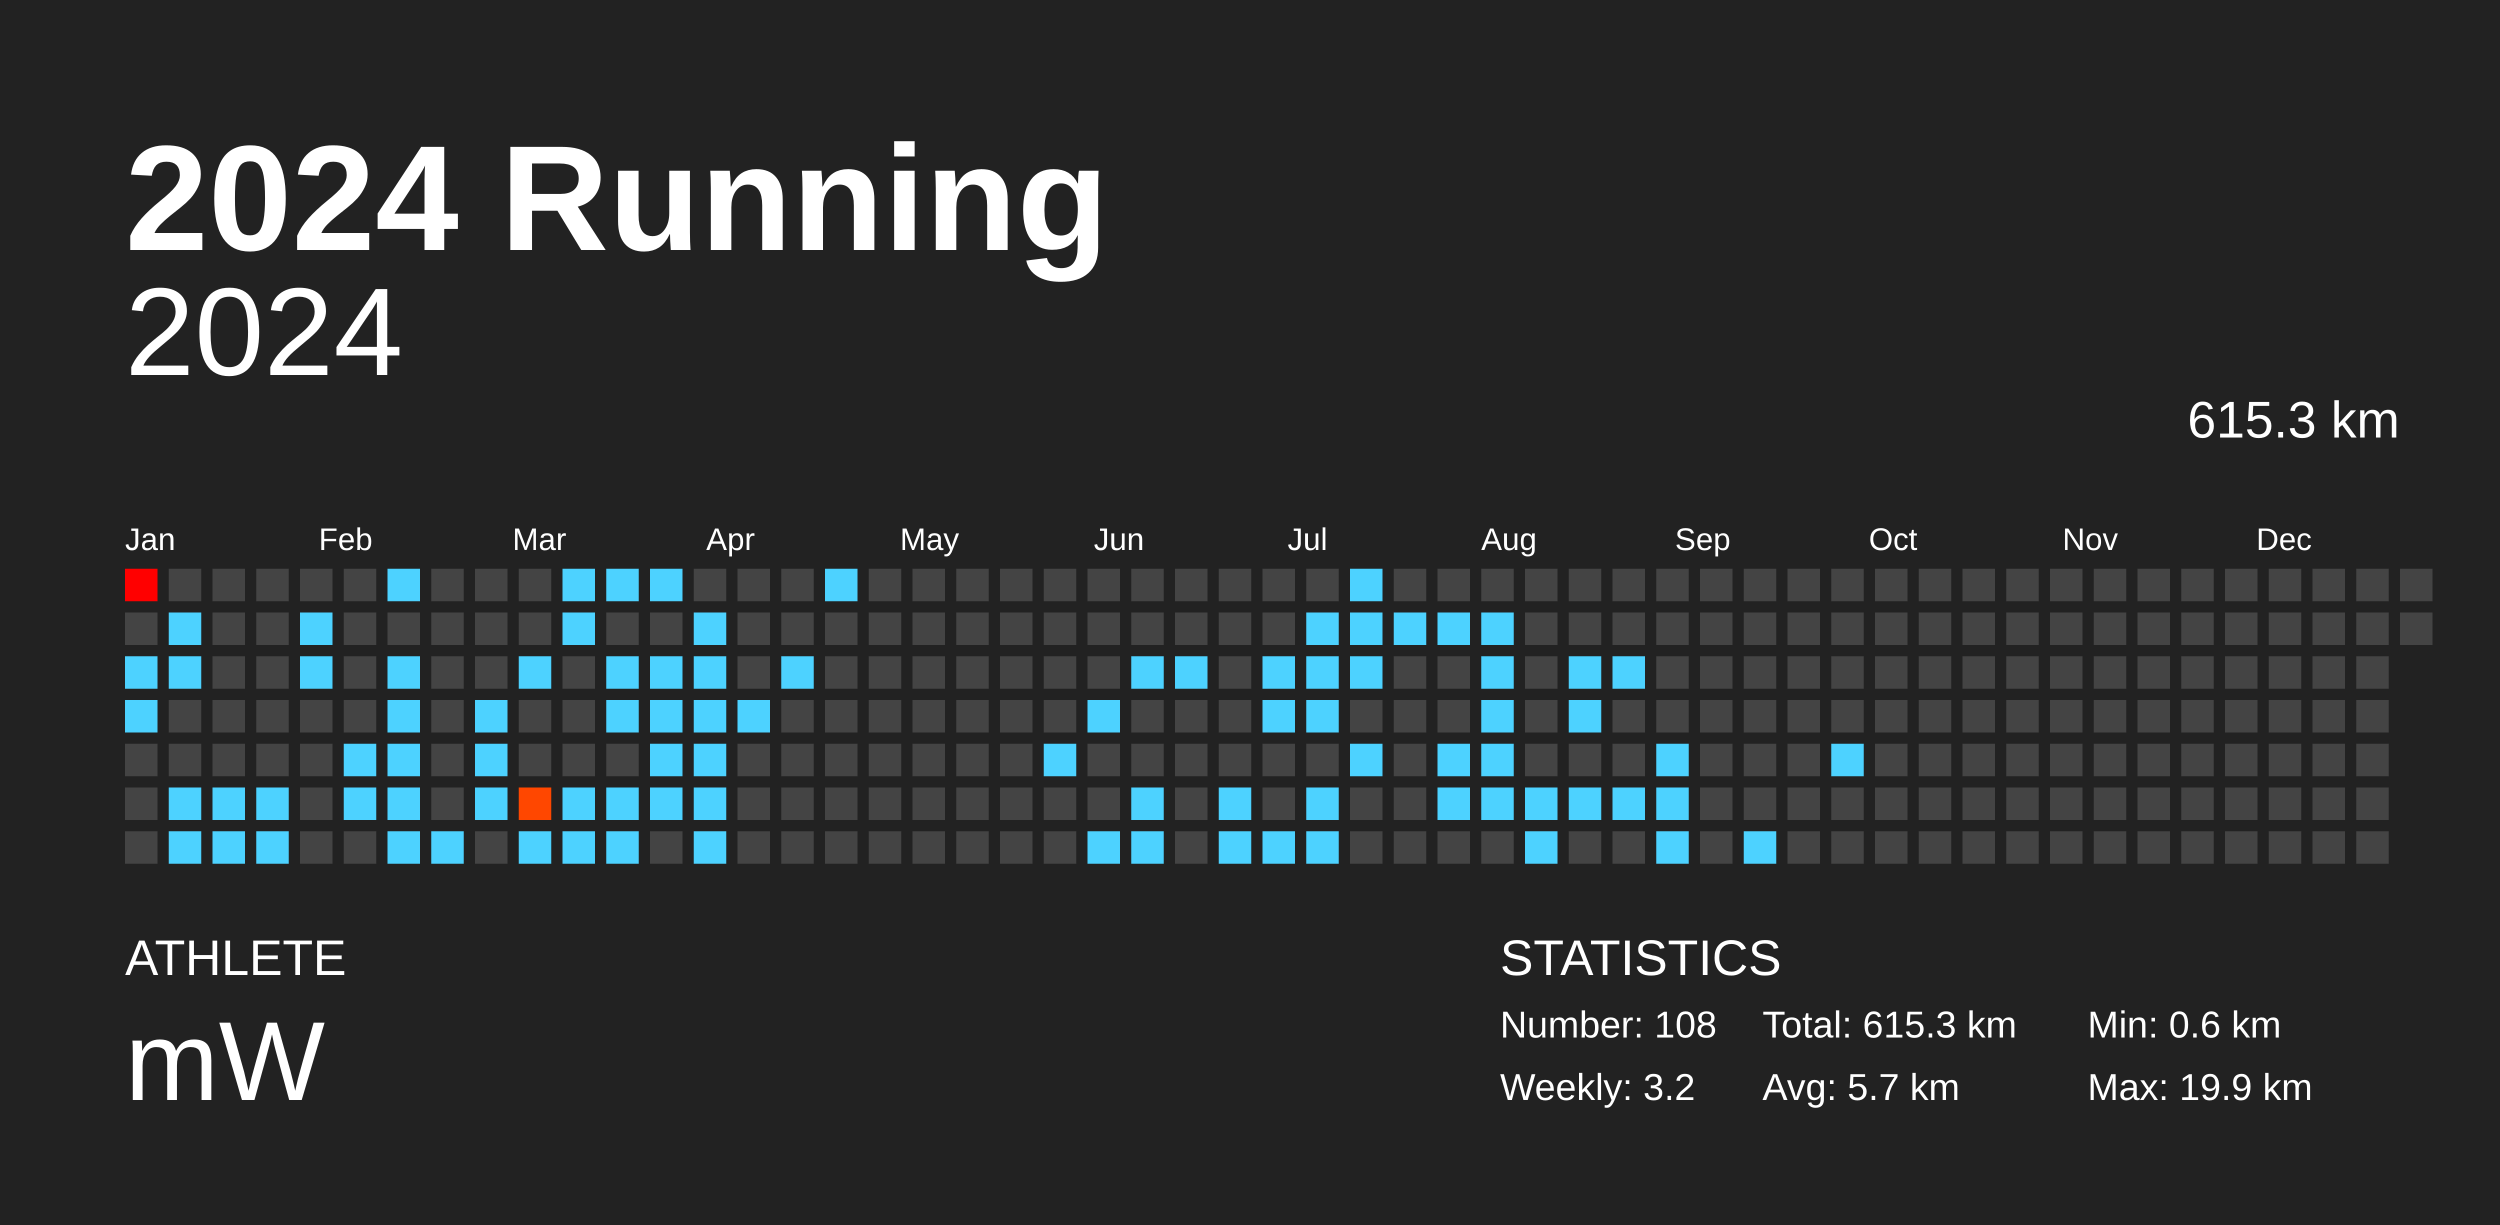
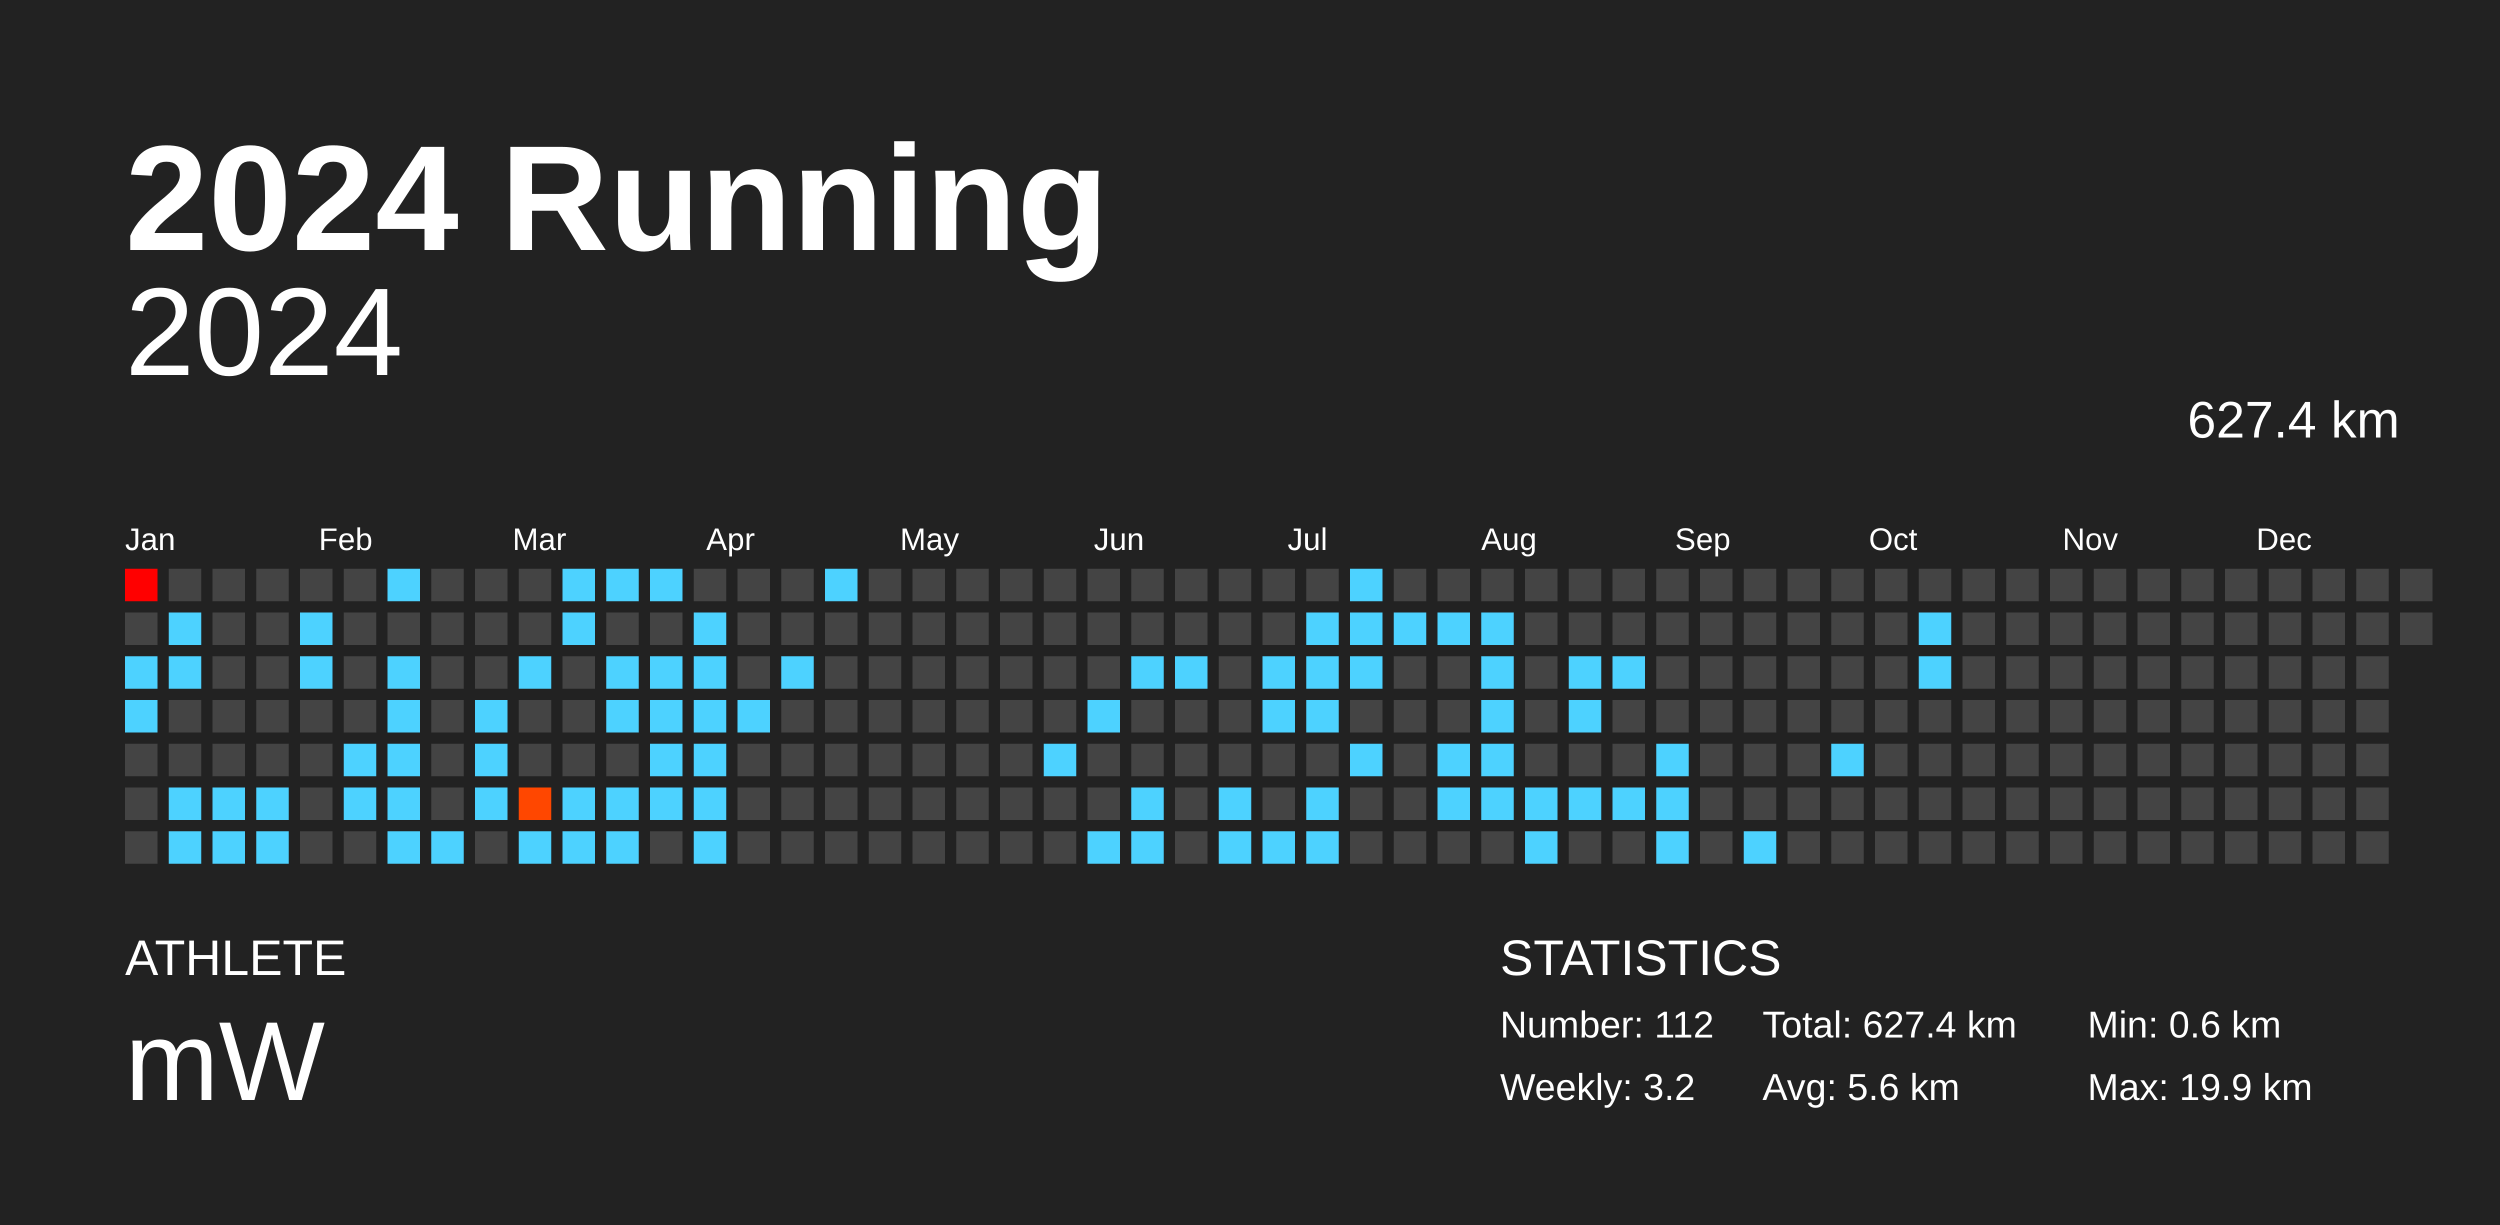
<svg xmlns="http://www.w3.org/2000/svg" baseProfile="full" height="98mm" version="1.1" viewBox="0,0,200,98" width="200mm">
  <defs />
  <rect fill="#222222" height="98" width="200" x="0" y="0" />
  <text fill="#FFFFFF" style="font-size:12px; font-family:Arial; font-weight:bold;" x="10" y="20">2024 Running</text>
  <text fill="#FFFFFF" style="font-size:4px; font-family:Arial" x="10" y="78">ATHLETE</text>
  <text fill="#FFFFFF" style="font-size:9px; font-family:Arial" x="10" y="88">mW</text>
  <text fill="#FFFFFF" style="font-size:4px; font-family:Arial" x="120" y="78">STATISTICS</text>
-   <text fill="#FFFFFF" style="font-size:3px; font-family:Arial" x="120" y="83">Number: 108</text>
+   <text fill="#FFFFFF" style="font-size:3px; font-family:Arial" x="120" y="83">Number: 112</text>
  <text fill="#FFFFFF" style="font-size:3px; font-family:Arial" x="120" y="88">Weekly: 3.2</text>
-   <text fill="#FFFFFF" style="font-size:3px; font-family:Arial" x="141" y="83">Total: 615.3 km</text>
-   <text fill="#FFFFFF" style="font-size:3px; font-family:Arial" x="141" y="88">Avg: 5.7 km</text>
+   <text fill="#FFFFFF" style="font-size:3px; font-family:Arial" x="141" y="83">Total: 627.4 km</text>
+   <text fill="#FFFFFF" style="font-size:3px; font-family:Arial" x="141" y="88">Avg: 5.6 km</text>
  <text fill="#FFFFFF" style="font-size:3px; font-family:Arial" x="167" y="83">Min: 0.6 km</text>
  <text fill="#FFFFFF" style="font-size:3px; font-family:Arial" x="167" y="88">Max: 19.9 km</text>
  <text alignment-baseline="hanging" fill="#FFFFFF" style="font-size:10.0px; font-family:Arial;" x="10" y="30">2024</text>
-   <text alignment-baseline="hanging" fill="#FFFFFF" style="font-size:4.125px; font-family:Arial;" x="175" y="35">615.3 km</text>
+   <text alignment-baseline="hanging" fill="#FFFFFF" style="font-size:4.125px; font-family:Arial;" x="175" y="35">627.4 km</text>
  <text fill="#FFFFFF" style="font-size:2.5px; font-family:Arial" x="10.0" y="44">Jan</text>
  <text fill="#FFFFFF" style="font-size:2.5px; font-family:Arial" x="25.5" y="44">Feb</text>
  <text fill="#FFFFFF" style="font-size:2.5px; font-family:Arial" x="41.0" y="44">Mar</text>
  <text fill="#FFFFFF" style="font-size:2.5px; font-family:Arial" x="56.5" y="44">Apr</text>
  <text fill="#FFFFFF" style="font-size:2.5px; font-family:Arial" x="72.0" y="44">May</text>
  <text fill="#FFFFFF" style="font-size:2.5px; font-family:Arial" x="87.5" y="44">Jun</text>
  <text fill="#FFFFFF" style="font-size:2.5px; font-family:Arial" x="103.0" y="44">Jul</text>
  <text fill="#FFFFFF" style="font-size:2.5px; font-family:Arial" x="118.5" y="44">Aug</text>
  <text fill="#FFFFFF" style="font-size:2.5px; font-family:Arial" x="134.0" y="44">Sep</text>
  <text fill="#FFFFFF" style="font-size:2.5px; font-family:Arial" x="149.5" y="44">Oct</text>
  <text fill="#FFFFFF" style="font-size:2.5px; font-family:Arial" x="165.0" y="44">Nov</text>
  <text fill="#FFFFFF" style="font-size:2.5px; font-family:Arial" x="180.5" y="44">Dec</text>
  <rect fill="red" height="2.6" width="2.6" x="10.0" y="45.5" />
  <rect fill="#444444" height="2.6" width="2.6" x="10.0" y="49.0" />
  <rect fill="#4dd2ff" height="2.6" width="2.6" x="10.0" y="52.5" />
  <rect fill="#4dd2ff" height="2.6" width="2.6" x="10.0" y="56.0" />
  <rect fill="#444444" height="2.6" width="2.6" x="10.0" y="59.5" />
  <rect fill="#444444" height="2.6" width="2.6" x="10.0" y="63.0" />
  <rect fill="#444444" height="2.6" width="2.6" x="10.0" y="66.5" />
  <rect fill="#444444" height="2.6" width="2.6" x="13.5" y="45.5" />
  <rect fill="#4dd2ff" height="2.6" width="2.6" x="13.5" y="49.0" />
  <rect fill="#4dd2ff" height="2.6" width="2.6" x="13.5" y="52.5" />
  <rect fill="#444444" height="2.6" width="2.6" x="13.5" y="56.0" />
  <rect fill="#444444" height="2.6" width="2.6" x="13.5" y="59.5" />
  <rect fill="#4dd2ff" height="2.6" width="2.6" x="13.5" y="63.0" />
  <rect fill="#4dd2ff" height="2.6" width="2.6" x="13.5" y="66.5" />
  <rect fill="#444444" height="2.6" width="2.6" x="17.0" y="45.5" />
  <rect fill="#444444" height="2.6" width="2.6" x="17.0" y="49.0" />
  <rect fill="#444444" height="2.6" width="2.6" x="17.0" y="52.5" />
  <rect fill="#444444" height="2.6" width="2.6" x="17.0" y="56.0" />
  <rect fill="#444444" height="2.6" width="2.6" x="17.0" y="59.5" />
  <rect fill="#4dd2ff" height="2.6" width="2.6" x="17.0" y="63.0" />
  <rect fill="#4dd2ff" height="2.6" width="2.6" x="17.0" y="66.5" />
  <rect fill="#444444" height="2.6" width="2.6" x="20.5" y="45.5" />
  <rect fill="#444444" height="2.6" width="2.6" x="20.5" y="49.0" />
  <rect fill="#444444" height="2.6" width="2.6" x="20.5" y="52.5" />
  <rect fill="#444444" height="2.6" width="2.6" x="20.5" y="56.0" />
  <rect fill="#444444" height="2.6" width="2.6" x="20.5" y="59.5" />
  <rect fill="#4dd2ff" height="2.6" width="2.6" x="20.5" y="63.0" />
  <rect fill="#4dd2ff" height="2.6" width="2.6" x="20.5" y="66.5" />
  <rect fill="#444444" height="2.6" width="2.6" x="24.0" y="45.5" />
  <rect fill="#4dd2ff" height="2.6" width="2.6" x="24.0" y="49.0" />
  <rect fill="#4dd2ff" height="2.6" width="2.6" x="24.0" y="52.5" />
  <rect fill="#444444" height="2.6" width="2.6" x="24.0" y="56.0" />
  <rect fill="#444444" height="2.6" width="2.6" x="24.0" y="59.5" />
  <rect fill="#444444" height="2.6" width="2.6" x="24.0" y="63.0" />
  <rect fill="#444444" height="2.6" width="2.6" x="24.0" y="66.5" />
  <rect fill="#444444" height="2.6" width="2.6" x="27.5" y="45.5" />
  <rect fill="#444444" height="2.6" width="2.6" x="27.5" y="49.0" />
  <rect fill="#444444" height="2.6" width="2.6" x="27.5" y="52.5" />
  <rect fill="#444444" height="2.6" width="2.6" x="27.5" y="56.0" />
  <rect fill="#4dd2ff" height="2.6" width="2.6" x="27.5" y="59.5" />
  <rect fill="#4dd2ff" height="2.6" width="2.6" x="27.5" y="63.0" />
  <rect fill="#444444" height="2.6" width="2.6" x="27.5" y="66.5" />
  <rect fill="#4dd2ff" height="2.6" width="2.6" x="31.0" y="45.5" />
  <rect fill="#444444" height="2.6" width="2.6" x="31.0" y="49.0" />
  <rect fill="#4dd2ff" height="2.6" width="2.6" x="31.0" y="52.5" />
  <rect fill="#4dd2ff" height="2.6" width="2.6" x="31.0" y="56.0" />
  <rect fill="#4dd2ff" height="2.6" width="2.6" x="31.0" y="59.5" />
  <rect fill="#4dd2ff" height="2.6" width="2.6" x="31.0" y="63.0" />
  <rect fill="#4dd2ff" height="2.6" width="2.6" x="31.0" y="66.5" />
  <rect fill="#444444" height="2.6" width="2.6" x="34.5" y="45.5" />
  <rect fill="#444444" height="2.6" width="2.6" x="34.5" y="49.0" />
  <rect fill="#444444" height="2.6" width="2.6" x="34.5" y="52.5" />
  <rect fill="#444444" height="2.6" width="2.6" x="34.5" y="56.0" />
  <rect fill="#444444" height="2.6" width="2.6" x="34.5" y="59.5" />
  <rect fill="#444444" height="2.6" width="2.6" x="34.5" y="63.0" />
  <rect fill="#4dd2ff" height="2.6" width="2.6" x="34.5" y="66.5" />
  <rect fill="#444444" height="2.6" width="2.6" x="38.0" y="45.5" />
  <rect fill="#444444" height="2.6" width="2.6" x="38.0" y="49.0" />
  <rect fill="#444444" height="2.6" width="2.6" x="38.0" y="52.5" />
  <rect fill="#4dd2ff" height="2.6" width="2.6" x="38.0" y="56.0" />
  <rect fill="#4dd2ff" height="2.6" width="2.6" x="38.0" y="59.5" />
  <rect fill="#4dd2ff" height="2.6" width="2.6" x="38.0" y="63.0" />
  <rect fill="#444444" height="2.6" width="2.6" x="38.0" y="66.5" />
  <rect fill="#444444" height="2.6" width="2.6" x="41.5" y="45.5" />
  <rect fill="#444444" height="2.6" width="2.6" x="41.5" y="49.0" />
  <rect fill="#4dd2ff" height="2.6" width="2.6" x="41.5" y="52.5" />
  <rect fill="#444444" height="2.6" width="2.6" x="41.5" y="56.0" />
  <rect fill="#444444" height="2.6" width="2.6" x="41.5" y="59.5" />
  <rect fill="#ff4700" height="2.6" width="2.6" x="41.5" y="63.0" />
  <rect fill="#4dd2ff" height="2.6" width="2.6" x="41.5" y="66.5" />
  <rect fill="#4dd2ff" height="2.6" width="2.6" x="45.0" y="45.5" />
  <rect fill="#4dd2ff" height="2.6" width="2.6" x="45.0" y="49.0" />
  <rect fill="#444444" height="2.6" width="2.6" x="45.0" y="52.5" />
  <rect fill="#444444" height="2.6" width="2.6" x="45.0" y="56.0" />
  <rect fill="#444444" height="2.6" width="2.6" x="45.0" y="59.5" />
  <rect fill="#4dd2ff" height="2.6" width="2.6" x="45.0" y="63.0" />
  <rect fill="#4dd2ff" height="2.6" width="2.6" x="45.0" y="66.5" />
  <rect fill="#4dd2ff" height="2.6" width="2.6" x="48.5" y="45.5" />
  <rect fill="#444444" height="2.6" width="2.6" x="48.5" y="49.0" />
  <rect fill="#4dd2ff" height="2.6" width="2.6" x="48.5" y="52.5" />
  <rect fill="#4dd2ff" height="2.6" width="2.6" x="48.5" y="56.0" />
  <rect fill="#444444" height="2.6" width="2.6" x="48.5" y="59.5" />
  <rect fill="#4dd2ff" height="2.6" width="2.6" x="48.5" y="63.0" />
  <rect fill="#4dd2ff" height="2.6" width="2.6" x="48.5" y="66.5" />
  <rect fill="#4dd2ff" height="2.6" width="2.6" x="52.0" y="45.5" />
  <rect fill="#444444" height="2.6" width="2.6" x="52.0" y="49.0" />
  <rect fill="#4dd2ff" height="2.6" width="2.6" x="52.0" y="52.5" />
  <rect fill="#4dd2ff" height="2.6" width="2.6" x="52.0" y="56.0" />
  <rect fill="#4dd2ff" height="2.6" width="2.6" x="52.0" y="59.5" />
  <rect fill="#4dd2ff" height="2.6" width="2.6" x="52.0" y="63.0" />
  <rect fill="#444444" height="2.6" width="2.6" x="52.0" y="66.5" />
  <rect fill="#444444" height="2.6" width="2.6" x="55.5" y="45.5" />
  <rect fill="#4dd2ff" height="2.6" width="2.6" x="55.5" y="49.0" />
  <rect fill="#4dd2ff" height="2.6" width="2.6" x="55.5" y="52.5" />
  <rect fill="#4dd2ff" height="2.6" width="2.6" x="55.5" y="56.0" />
  <rect fill="#4dd2ff" height="2.6" width="2.6" x="55.5" y="59.5" />
  <rect fill="#4dd2ff" height="2.6" width="2.6" x="55.5" y="63.0" />
  <rect fill="#4dd2ff" height="2.6" width="2.6" x="55.5" y="66.5" />
  <rect fill="#444444" height="2.6" width="2.6" x="59.0" y="45.5" />
  <rect fill="#444444" height="2.6" width="2.6" x="59.0" y="49.0" />
  <rect fill="#444444" height="2.6" width="2.6" x="59.0" y="52.5" />
  <rect fill="#4dd2ff" height="2.6" width="2.6" x="59.0" y="56.0" />
  <rect fill="#444444" height="2.6" width="2.6" x="59.0" y="59.5" />
  <rect fill="#444444" height="2.6" width="2.6" x="59.0" y="63.0" />
  <rect fill="#444444" height="2.6" width="2.6" x="59.0" y="66.5" />
  <rect fill="#444444" height="2.6" width="2.6" x="62.5" y="45.5" />
  <rect fill="#444444" height="2.6" width="2.6" x="62.5" y="49.0" />
  <rect fill="#4dd2ff" height="2.6" width="2.6" x="62.5" y="52.5" />
  <rect fill="#444444" height="2.6" width="2.6" x="62.5" y="56.0" />
  <rect fill="#444444" height="2.6" width="2.6" x="62.5" y="59.5" />
  <rect fill="#444444" height="2.6" width="2.6" x="62.5" y="63.0" />
  <rect fill="#444444" height="2.6" width="2.6" x="62.5" y="66.5" />
  <rect fill="#4dd2ff" height="2.6" width="2.6" x="66.0" y="45.5" />
  <rect fill="#444444" height="2.6" width="2.6" x="66.0" y="49.0" />
  <rect fill="#444444" height="2.6" width="2.6" x="66.0" y="52.5" />
  <rect fill="#444444" height="2.6" width="2.6" x="66.0" y="56.0" />
  <rect fill="#444444" height="2.6" width="2.6" x="66.0" y="59.5" />
  <rect fill="#444444" height="2.6" width="2.6" x="66.0" y="63.0" />
  <rect fill="#444444" height="2.6" width="2.6" x="66.0" y="66.5" />
  <rect fill="#444444" height="2.6" width="2.6" x="69.5" y="45.5" />
  <rect fill="#444444" height="2.6" width="2.6" x="69.5" y="49.0" />
  <rect fill="#444444" height="2.6" width="2.6" x="69.5" y="52.5" />
  <rect fill="#444444" height="2.6" width="2.6" x="69.5" y="56.0" />
  <rect fill="#444444" height="2.6" width="2.6" x="69.5" y="59.5" />
  <rect fill="#444444" height="2.6" width="2.6" x="69.5" y="63.0" />
  <rect fill="#444444" height="2.6" width="2.6" x="69.5" y="66.5" />
  <rect fill="#444444" height="2.6" width="2.6" x="73.0" y="45.5" />
  <rect fill="#444444" height="2.6" width="2.6" x="73.0" y="49.0" />
  <rect fill="#444444" height="2.6" width="2.6" x="73.0" y="52.5" />
  <rect fill="#444444" height="2.6" width="2.6" x="73.0" y="56.0" />
  <rect fill="#444444" height="2.6" width="2.6" x="73.0" y="59.5" />
  <rect fill="#444444" height="2.6" width="2.6" x="73.0" y="63.0" />
  <rect fill="#444444" height="2.6" width="2.6" x="73.0" y="66.5" />
  <rect fill="#444444" height="2.6" width="2.6" x="76.5" y="45.5" />
  <rect fill="#444444" height="2.6" width="2.6" x="76.5" y="49.0" />
  <rect fill="#444444" height="2.6" width="2.6" x="76.5" y="52.5" />
  <rect fill="#444444" height="2.6" width="2.6" x="76.5" y="56.0" />
  <rect fill="#444444" height="2.6" width="2.6" x="76.5" y="59.5" />
  <rect fill="#444444" height="2.6" width="2.6" x="76.5" y="63.0" />
  <rect fill="#444444" height="2.6" width="2.6" x="76.5" y="66.5" />
  <rect fill="#444444" height="2.6" width="2.6" x="80.0" y="45.5" />
  <rect fill="#444444" height="2.6" width="2.6" x="80.0" y="49.0" />
  <rect fill="#444444" height="2.6" width="2.6" x="80.0" y="52.5" />
  <rect fill="#444444" height="2.6" width="2.6" x="80.0" y="56.0" />
  <rect fill="#444444" height="2.6" width="2.6" x="80.0" y="59.5" />
  <rect fill="#444444" height="2.6" width="2.6" x="80.0" y="63.0" />
  <rect fill="#444444" height="2.6" width="2.6" x="80.0" y="66.5" />
  <rect fill="#444444" height="2.6" width="2.6" x="83.5" y="45.5" />
  <rect fill="#444444" height="2.6" width="2.6" x="83.5" y="49.0" />
  <rect fill="#444444" height="2.6" width="2.6" x="83.5" y="52.5" />
  <rect fill="#444444" height="2.6" width="2.6" x="83.5" y="56.0" />
  <rect fill="#4dd2ff" height="2.6" width="2.6" x="83.5" y="59.5" />
  <rect fill="#444444" height="2.6" width="2.6" x="83.5" y="63.0" />
  <rect fill="#444444" height="2.6" width="2.6" x="83.5" y="66.5" />
  <rect fill="#444444" height="2.6" width="2.6" x="87.0" y="45.5" />
  <rect fill="#444444" height="2.6" width="2.6" x="87.0" y="49.0" />
  <rect fill="#444444" height="2.6" width="2.6" x="87.0" y="52.5" />
  <rect fill="#4dd2ff" height="2.6" width="2.6" x="87.0" y="56.0" />
  <rect fill="#444444" height="2.6" width="2.6" x="87.0" y="59.5" />
  <rect fill="#444444" height="2.6" width="2.6" x="87.0" y="63.0" />
  <rect fill="#4dd2ff" height="2.6" width="2.6" x="87.0" y="66.5" />
  <rect fill="#444444" height="2.6" width="2.6" x="90.5" y="45.5" />
  <rect fill="#444444" height="2.6" width="2.6" x="90.5" y="49.0" />
  <rect fill="#4dd2ff" height="2.6" width="2.6" x="90.5" y="52.5" />
  <rect fill="#444444" height="2.6" width="2.6" x="90.5" y="56.0" />
  <rect fill="#444444" height="2.6" width="2.6" x="90.5" y="59.5" />
  <rect fill="#4dd2ff" height="2.6" width="2.6" x="90.5" y="63.0" />
  <rect fill="#4dd2ff" height="2.6" width="2.6" x="90.5" y="66.5" />
  <rect fill="#444444" height="2.6" width="2.6" x="94.0" y="45.5" />
  <rect fill="#444444" height="2.6" width="2.6" x="94.0" y="49.0" />
  <rect fill="#4dd2ff" height="2.6" width="2.6" x="94.0" y="52.5" />
  <rect fill="#444444" height="2.6" width="2.6" x="94.0" y="56.0" />
  <rect fill="#444444" height="2.6" width="2.6" x="94.0" y="59.5" />
  <rect fill="#444444" height="2.6" width="2.6" x="94.0" y="63.0" />
  <rect fill="#444444" height="2.6" width="2.6" x="94.0" y="66.5" />
  <rect fill="#444444" height="2.6" width="2.6" x="97.5" y="45.5" />
  <rect fill="#444444" height="2.6" width="2.6" x="97.5" y="49.0" />
  <rect fill="#444444" height="2.6" width="2.6" x="97.5" y="52.5" />
  <rect fill="#444444" height="2.6" width="2.6" x="97.5" y="56.0" />
  <rect fill="#444444" height="2.6" width="2.6" x="97.5" y="59.5" />
  <rect fill="#4dd2ff" height="2.6" width="2.6" x="97.5" y="63.0" />
  <rect fill="#4dd2ff" height="2.6" width="2.6" x="97.5" y="66.5" />
  <rect fill="#444444" height="2.6" width="2.6" x="101.0" y="45.5" />
  <rect fill="#444444" height="2.6" width="2.6" x="101.0" y="49.0" />
  <rect fill="#4dd2ff" height="2.6" width="2.6" x="101.0" y="52.5" />
  <rect fill="#4dd2ff" height="2.6" width="2.6" x="101.0" y="56.0" />
  <rect fill="#444444" height="2.6" width="2.6" x="101.0" y="59.5" />
  <rect fill="#444444" height="2.6" width="2.6" x="101.0" y="63.0" />
  <rect fill="#4dd2ff" height="2.6" width="2.6" x="101.0" y="66.5" />
  <rect fill="#444444" height="2.6" width="2.6" x="104.5" y="45.5" />
  <rect fill="#4dd2ff" height="2.6" width="2.6" x="104.5" y="49.0" />
  <rect fill="#4dd2ff" height="2.6" width="2.6" x="104.5" y="52.5" />
  <rect fill="#4dd2ff" height="2.6" width="2.6" x="104.5" y="56.0" />
  <rect fill="#444444" height="2.6" width="2.6" x="104.5" y="59.5" />
  <rect fill="#4dd2ff" height="2.6" width="2.6" x="104.5" y="63.0" />
  <rect fill="#4dd2ff" height="2.6" width="2.6" x="104.5" y="66.5" />
  <rect fill="#4dd2ff" height="2.6" width="2.6" x="108.0" y="45.5" />
  <rect fill="#4dd2ff" height="2.6" width="2.6" x="108.0" y="49.0" />
  <rect fill="#4dd2ff" height="2.6" width="2.6" x="108.0" y="52.5" />
  <rect fill="#444444" height="2.6" width="2.6" x="108.0" y="56.0" />
  <rect fill="#4dd2ff" height="2.6" width="2.6" x="108.0" y="59.5" />
  <rect fill="#444444" height="2.6" width="2.6" x="108.0" y="63.0" />
  <rect fill="#444444" height="2.6" width="2.6" x="108.0" y="66.5" />
  <rect fill="#444444" height="2.6" width="2.6" x="111.5" y="45.5" />
  <rect fill="#4dd2ff" height="2.6" width="2.6" x="111.5" y="49.0" />
  <rect fill="#444444" height="2.6" width="2.6" x="111.5" y="52.5" />
  <rect fill="#444444" height="2.6" width="2.6" x="111.5" y="56.0" />
  <rect fill="#444444" height="2.6" width="2.6" x="111.5" y="59.5" />
  <rect fill="#444444" height="2.6" width="2.6" x="111.5" y="63.0" />
  <rect fill="#444444" height="2.6" width="2.6" x="111.5" y="66.5" />
  <rect fill="#444444" height="2.6" width="2.6" x="115.0" y="45.5" />
  <rect fill="#4dd2ff" height="2.6" width="2.6" x="115.0" y="49.0" />
  <rect fill="#444444" height="2.6" width="2.6" x="115.0" y="52.5" />
  <rect fill="#444444" height="2.6" width="2.6" x="115.0" y="56.0" />
  <rect fill="#4dd2ff" height="2.6" width="2.6" x="115.0" y="59.5" />
  <rect fill="#4dd2ff" height="2.6" width="2.6" x="115.0" y="63.0" />
  <rect fill="#444444" height="2.6" width="2.6" x="115.0" y="66.5" />
  <rect fill="#444444" height="2.6" width="2.6" x="118.5" y="45.5" />
  <rect fill="#4dd2ff" height="2.6" width="2.6" x="118.5" y="49.0" />
  <rect fill="#4dd2ff" height="2.6" width="2.6" x="118.5" y="52.5" />
  <rect fill="#4dd2ff" height="2.6" width="2.6" x="118.5" y="56.0" />
  <rect fill="#4dd2ff" height="2.6" width="2.6" x="118.5" y="59.5" />
  <rect fill="#4dd2ff" height="2.6" width="2.6" x="118.5" y="63.0" />
  <rect fill="#444444" height="2.6" width="2.6" x="118.5" y="66.5" />
  <rect fill="#444444" height="2.6" width="2.6" x="122.0" y="45.5" />
  <rect fill="#444444" height="2.6" width="2.6" x="122.0" y="49.0" />
  <rect fill="#444444" height="2.6" width="2.6" x="122.0" y="52.5" />
  <rect fill="#444444" height="2.6" width="2.6" x="122.0" y="56.0" />
  <rect fill="#444444" height="2.6" width="2.6" x="122.0" y="59.5" />
  <rect fill="#4dd2ff" height="2.6" width="2.6" x="122.0" y="63.0" />
  <rect fill="#4dd2ff" height="2.6" width="2.6" x="122.0" y="66.5" />
  <rect fill="#444444" height="2.6" width="2.6" x="125.5" y="45.5" />
  <rect fill="#444444" height="2.6" width="2.6" x="125.5" y="49.0" />
  <rect fill="#4dd2ff" height="2.6" width="2.6" x="125.5" y="52.5" />
  <rect fill="#4dd2ff" height="2.6" width="2.6" x="125.5" y="56.0" />
  <rect fill="#444444" height="2.6" width="2.6" x="125.5" y="59.5" />
  <rect fill="#4dd2ff" height="2.6" width="2.6" x="125.5" y="63.0" />
  <rect fill="#444444" height="2.6" width="2.6" x="125.5" y="66.5" />
  <rect fill="#444444" height="2.6" width="2.6" x="129.0" y="45.5" />
  <rect fill="#444444" height="2.6" width="2.6" x="129.0" y="49.0" />
  <rect fill="#4dd2ff" height="2.6" width="2.6" x="129.0" y="52.5" />
  <rect fill="#444444" height="2.6" width="2.6" x="129.0" y="56.0" />
  <rect fill="#444444" height="2.6" width="2.6" x="129.0" y="59.5" />
  <rect fill="#4dd2ff" height="2.6" width="2.6" x="129.0" y="63.0" />
  <rect fill="#444444" height="2.6" width="2.6" x="129.0" y="66.5" />
  <rect fill="#444444" height="2.6" width="2.6" x="132.5" y="45.5" />
  <rect fill="#444444" height="2.6" width="2.6" x="132.5" y="49.0" />
  <rect fill="#444444" height="2.6" width="2.6" x="132.5" y="52.5" />
  <rect fill="#444444" height="2.6" width="2.6" x="132.5" y="56.0" />
  <rect fill="#4dd2ff" height="2.6" width="2.6" x="132.5" y="59.5" />
  <rect fill="#4dd2ff" height="2.6" width="2.6" x="132.5" y="63.0" />
  <rect fill="#4dd2ff" height="2.6" width="2.6" x="132.5" y="66.5" />
  <rect fill="#444444" height="2.6" width="2.6" x="136.0" y="45.5" />
  <rect fill="#444444" height="2.6" width="2.6" x="136.0" y="49.0" />
  <rect fill="#444444" height="2.6" width="2.6" x="136.0" y="52.5" />
  <rect fill="#444444" height="2.6" width="2.6" x="136.0" y="56.0" />
  <rect fill="#444444" height="2.6" width="2.6" x="136.0" y="59.5" />
  <rect fill="#444444" height="2.6" width="2.6" x="136.0" y="63.0" />
  <rect fill="#444444" height="2.6" width="2.6" x="136.0" y="66.5" />
  <rect fill="#444444" height="2.6" width="2.6" x="139.5" y="45.5" />
  <rect fill="#444444" height="2.6" width="2.6" x="139.5" y="49.0" />
  <rect fill="#444444" height="2.6" width="2.6" x="139.5" y="52.5" />
  <rect fill="#444444" height="2.6" width="2.6" x="139.5" y="56.0" />
  <rect fill="#444444" height="2.6" width="2.6" x="139.5" y="59.5" />
  <rect fill="#444444" height="2.6" width="2.6" x="139.5" y="63.0" />
  <rect fill="#4dd2ff" height="2.6" width="2.6" x="139.5" y="66.5" />
  <rect fill="#444444" height="2.6" width="2.6" x="143.0" y="45.5" />
  <rect fill="#444444" height="2.6" width="2.6" x="143.0" y="49.0" />
  <rect fill="#444444" height="2.6" width="2.6" x="143.0" y="52.5" />
  <rect fill="#444444" height="2.6" width="2.6" x="143.0" y="56.0" />
  <rect fill="#444444" height="2.6" width="2.6" x="143.0" y="59.5" />
  <rect fill="#444444" height="2.6" width="2.6" x="143.0" y="63.0" />
  <rect fill="#444444" height="2.6" width="2.6" x="143.0" y="66.5" />
  <rect fill="#444444" height="2.6" width="2.6" x="146.5" y="45.5" />
  <rect fill="#444444" height="2.6" width="2.6" x="146.5" y="49.0" />
  <rect fill="#444444" height="2.6" width="2.6" x="146.5" y="52.5" />
  <rect fill="#444444" height="2.6" width="2.6" x="146.5" y="56.0" />
  <rect fill="#4dd2ff" height="2.6" width="2.6" x="146.5" y="59.5" />
  <rect fill="#444444" height="2.6" width="2.6" x="146.5" y="63.0" />
  <rect fill="#444444" height="2.6" width="2.6" x="146.5" y="66.5" />
  <rect fill="#444444" height="2.6" width="2.6" x="150.0" y="45.5" />
  <rect fill="#444444" height="2.6" width="2.6" x="150.0" y="49.0" />
  <rect fill="#444444" height="2.6" width="2.6" x="150.0" y="52.5" />
  <rect fill="#444444" height="2.6" width="2.6" x="150.0" y="56.0" />
  <rect fill="#444444" height="2.6" width="2.6" x="150.0" y="59.5" />
  <rect fill="#444444" height="2.6" width="2.6" x="150.0" y="63.0" />
  <rect fill="#444444" height="2.6" width="2.6" x="150.0" y="66.5" />
  <rect fill="#444444" height="2.6" width="2.6" x="153.5" y="45.5" />
-   <rect fill="#444444" height="2.6" width="2.6" x="153.5" y="49.0" />
-   <rect fill="#444444" height="2.6" width="2.6" x="153.5" y="52.5" />
+   <rect fill="#4dd2ff" height="2.6" width="2.6" x="153.5" y="49.0" />
+   <rect fill="#4dd2ff" height="2.6" width="2.6" x="153.5" y="52.5" />
  <rect fill="#444444" height="2.6" width="2.6" x="153.5" y="56.0" />
  <rect fill="#444444" height="2.6" width="2.6" x="153.5" y="59.5" />
  <rect fill="#444444" height="2.6" width="2.6" x="153.5" y="63.0" />
  <rect fill="#444444" height="2.6" width="2.6" x="153.5" y="66.5" />
  <rect fill="#444444" height="2.6" width="2.6" x="157.0" y="45.5" />
  <rect fill="#444444" height="2.6" width="2.6" x="157.0" y="49.0" />
  <rect fill="#444444" height="2.6" width="2.6" x="157.0" y="52.5" />
  <rect fill="#444444" height="2.6" width="2.6" x="157.0" y="56.0" />
  <rect fill="#444444" height="2.6" width="2.6" x="157.0" y="59.5" />
  <rect fill="#444444" height="2.6" width="2.6" x="157.0" y="63.0" />
  <rect fill="#444444" height="2.6" width="2.6" x="157.0" y="66.5" />
  <rect fill="#444444" height="2.6" width="2.6" x="160.5" y="45.5" />
  <rect fill="#444444" height="2.6" width="2.6" x="160.5" y="49.0" />
  <rect fill="#444444" height="2.6" width="2.6" x="160.5" y="52.5" />
  <rect fill="#444444" height="2.6" width="2.6" x="160.5" y="56.0" />
  <rect fill="#444444" height="2.6" width="2.6" x="160.5" y="59.5" />
  <rect fill="#444444" height="2.6" width="2.6" x="160.5" y="63.0" />
  <rect fill="#444444" height="2.6" width="2.6" x="160.5" y="66.5" />
  <rect fill="#444444" height="2.6" width="2.6" x="164.0" y="45.5" />
  <rect fill="#444444" height="2.6" width="2.6" x="164.0" y="49.0" />
  <rect fill="#444444" height="2.6" width="2.6" x="164.0" y="52.5" />
  <rect fill="#444444" height="2.6" width="2.6" x="164.0" y="56.0" />
  <rect fill="#444444" height="2.6" width="2.6" x="164.0" y="59.5" />
  <rect fill="#444444" height="2.6" width="2.6" x="164.0" y="63.0" />
  <rect fill="#444444" height="2.6" width="2.6" x="164.0" y="66.5" />
  <rect fill="#444444" height="2.6" width="2.6" x="167.5" y="45.5" />
  <rect fill="#444444" height="2.6" width="2.6" x="167.5" y="49.0" />
  <rect fill="#444444" height="2.6" width="2.6" x="167.5" y="52.5" />
  <rect fill="#444444" height="2.6" width="2.6" x="167.5" y="56.0" />
  <rect fill="#444444" height="2.6" width="2.6" x="167.5" y="59.5" />
  <rect fill="#444444" height="2.6" width="2.6" x="167.5" y="63.0" />
  <rect fill="#444444" height="2.6" width="2.6" x="167.5" y="66.5" />
  <rect fill="#444444" height="2.6" width="2.6" x="171.0" y="45.5" />
  <rect fill="#444444" height="2.6" width="2.6" x="171.0" y="49.0" />
  <rect fill="#444444" height="2.6" width="2.6" x="171.0" y="52.5" />
  <rect fill="#444444" height="2.6" width="2.6" x="171.0" y="56.0" />
  <rect fill="#444444" height="2.6" width="2.6" x="171.0" y="59.5" />
  <rect fill="#444444" height="2.6" width="2.6" x="171.0" y="63.0" />
  <rect fill="#444444" height="2.6" width="2.6" x="171.0" y="66.5" />
  <rect fill="#444444" height="2.6" width="2.6" x="174.5" y="45.5" />
  <rect fill="#444444" height="2.6" width="2.6" x="174.5" y="49.0" />
  <rect fill="#444444" height="2.6" width="2.6" x="174.5" y="52.5" />
  <rect fill="#444444" height="2.6" width="2.6" x="174.5" y="56.0" />
  <rect fill="#444444" height="2.6" width="2.6" x="174.5" y="59.5" />
  <rect fill="#444444" height="2.6" width="2.6" x="174.5" y="63.0" />
  <rect fill="#444444" height="2.6" width="2.6" x="174.5" y="66.5" />
  <rect fill="#444444" height="2.6" width="2.6" x="178.0" y="45.5" />
  <rect fill="#444444" height="2.6" width="2.6" x="178.0" y="49.0" />
  <rect fill="#444444" height="2.6" width="2.6" x="178.0" y="52.5" />
  <rect fill="#444444" height="2.6" width="2.6" x="178.0" y="56.0" />
  <rect fill="#444444" height="2.6" width="2.6" x="178.0" y="59.5" />
  <rect fill="#444444" height="2.6" width="2.6" x="178.0" y="63.0" />
  <rect fill="#444444" height="2.6" width="2.6" x="178.0" y="66.5" />
  <rect fill="#444444" height="2.6" width="2.6" x="181.5" y="45.5" />
  <rect fill="#444444" height="2.6" width="2.6" x="181.5" y="49.0" />
  <rect fill="#444444" height="2.6" width="2.6" x="181.5" y="52.5" />
  <rect fill="#444444" height="2.6" width="2.6" x="181.5" y="56.0" />
  <rect fill="#444444" height="2.6" width="2.6" x="181.5" y="59.5" />
  <rect fill="#444444" height="2.6" width="2.6" x="181.5" y="63.0" />
  <rect fill="#444444" height="2.6" width="2.6" x="181.5" y="66.5" />
  <rect fill="#444444" height="2.6" width="2.6" x="185.0" y="45.5" />
  <rect fill="#444444" height="2.6" width="2.6" x="185.0" y="49.0" />
  <rect fill="#444444" height="2.6" width="2.6" x="185.0" y="52.5" />
  <rect fill="#444444" height="2.6" width="2.6" x="185.0" y="56.0" />
  <rect fill="#444444" height="2.6" width="2.6" x="185.0" y="59.5" />
  <rect fill="#444444" height="2.6" width="2.6" x="185.0" y="63.0" />
  <rect fill="#444444" height="2.6" width="2.6" x="185.0" y="66.5" />
  <rect fill="#444444" height="2.6" width="2.6" x="188.5" y="45.5" />
  <rect fill="#444444" height="2.6" width="2.6" x="188.5" y="49.0" />
  <rect fill="#444444" height="2.6" width="2.6" x="188.5" y="52.5" />
  <rect fill="#444444" height="2.6" width="2.6" x="188.5" y="56.0" />
  <rect fill="#444444" height="2.6" width="2.6" x="188.5" y="59.5" />
  <rect fill="#444444" height="2.6" width="2.6" x="188.5" y="63.0" />
  <rect fill="#444444" height="2.6" width="2.6" x="188.5" y="66.5" />
  <rect fill="#444444" height="2.6" width="2.6" x="192.0" y="45.5" />
  <rect fill="#444444" height="2.6" width="2.6" x="192.0" y="49.0" />
</svg>
